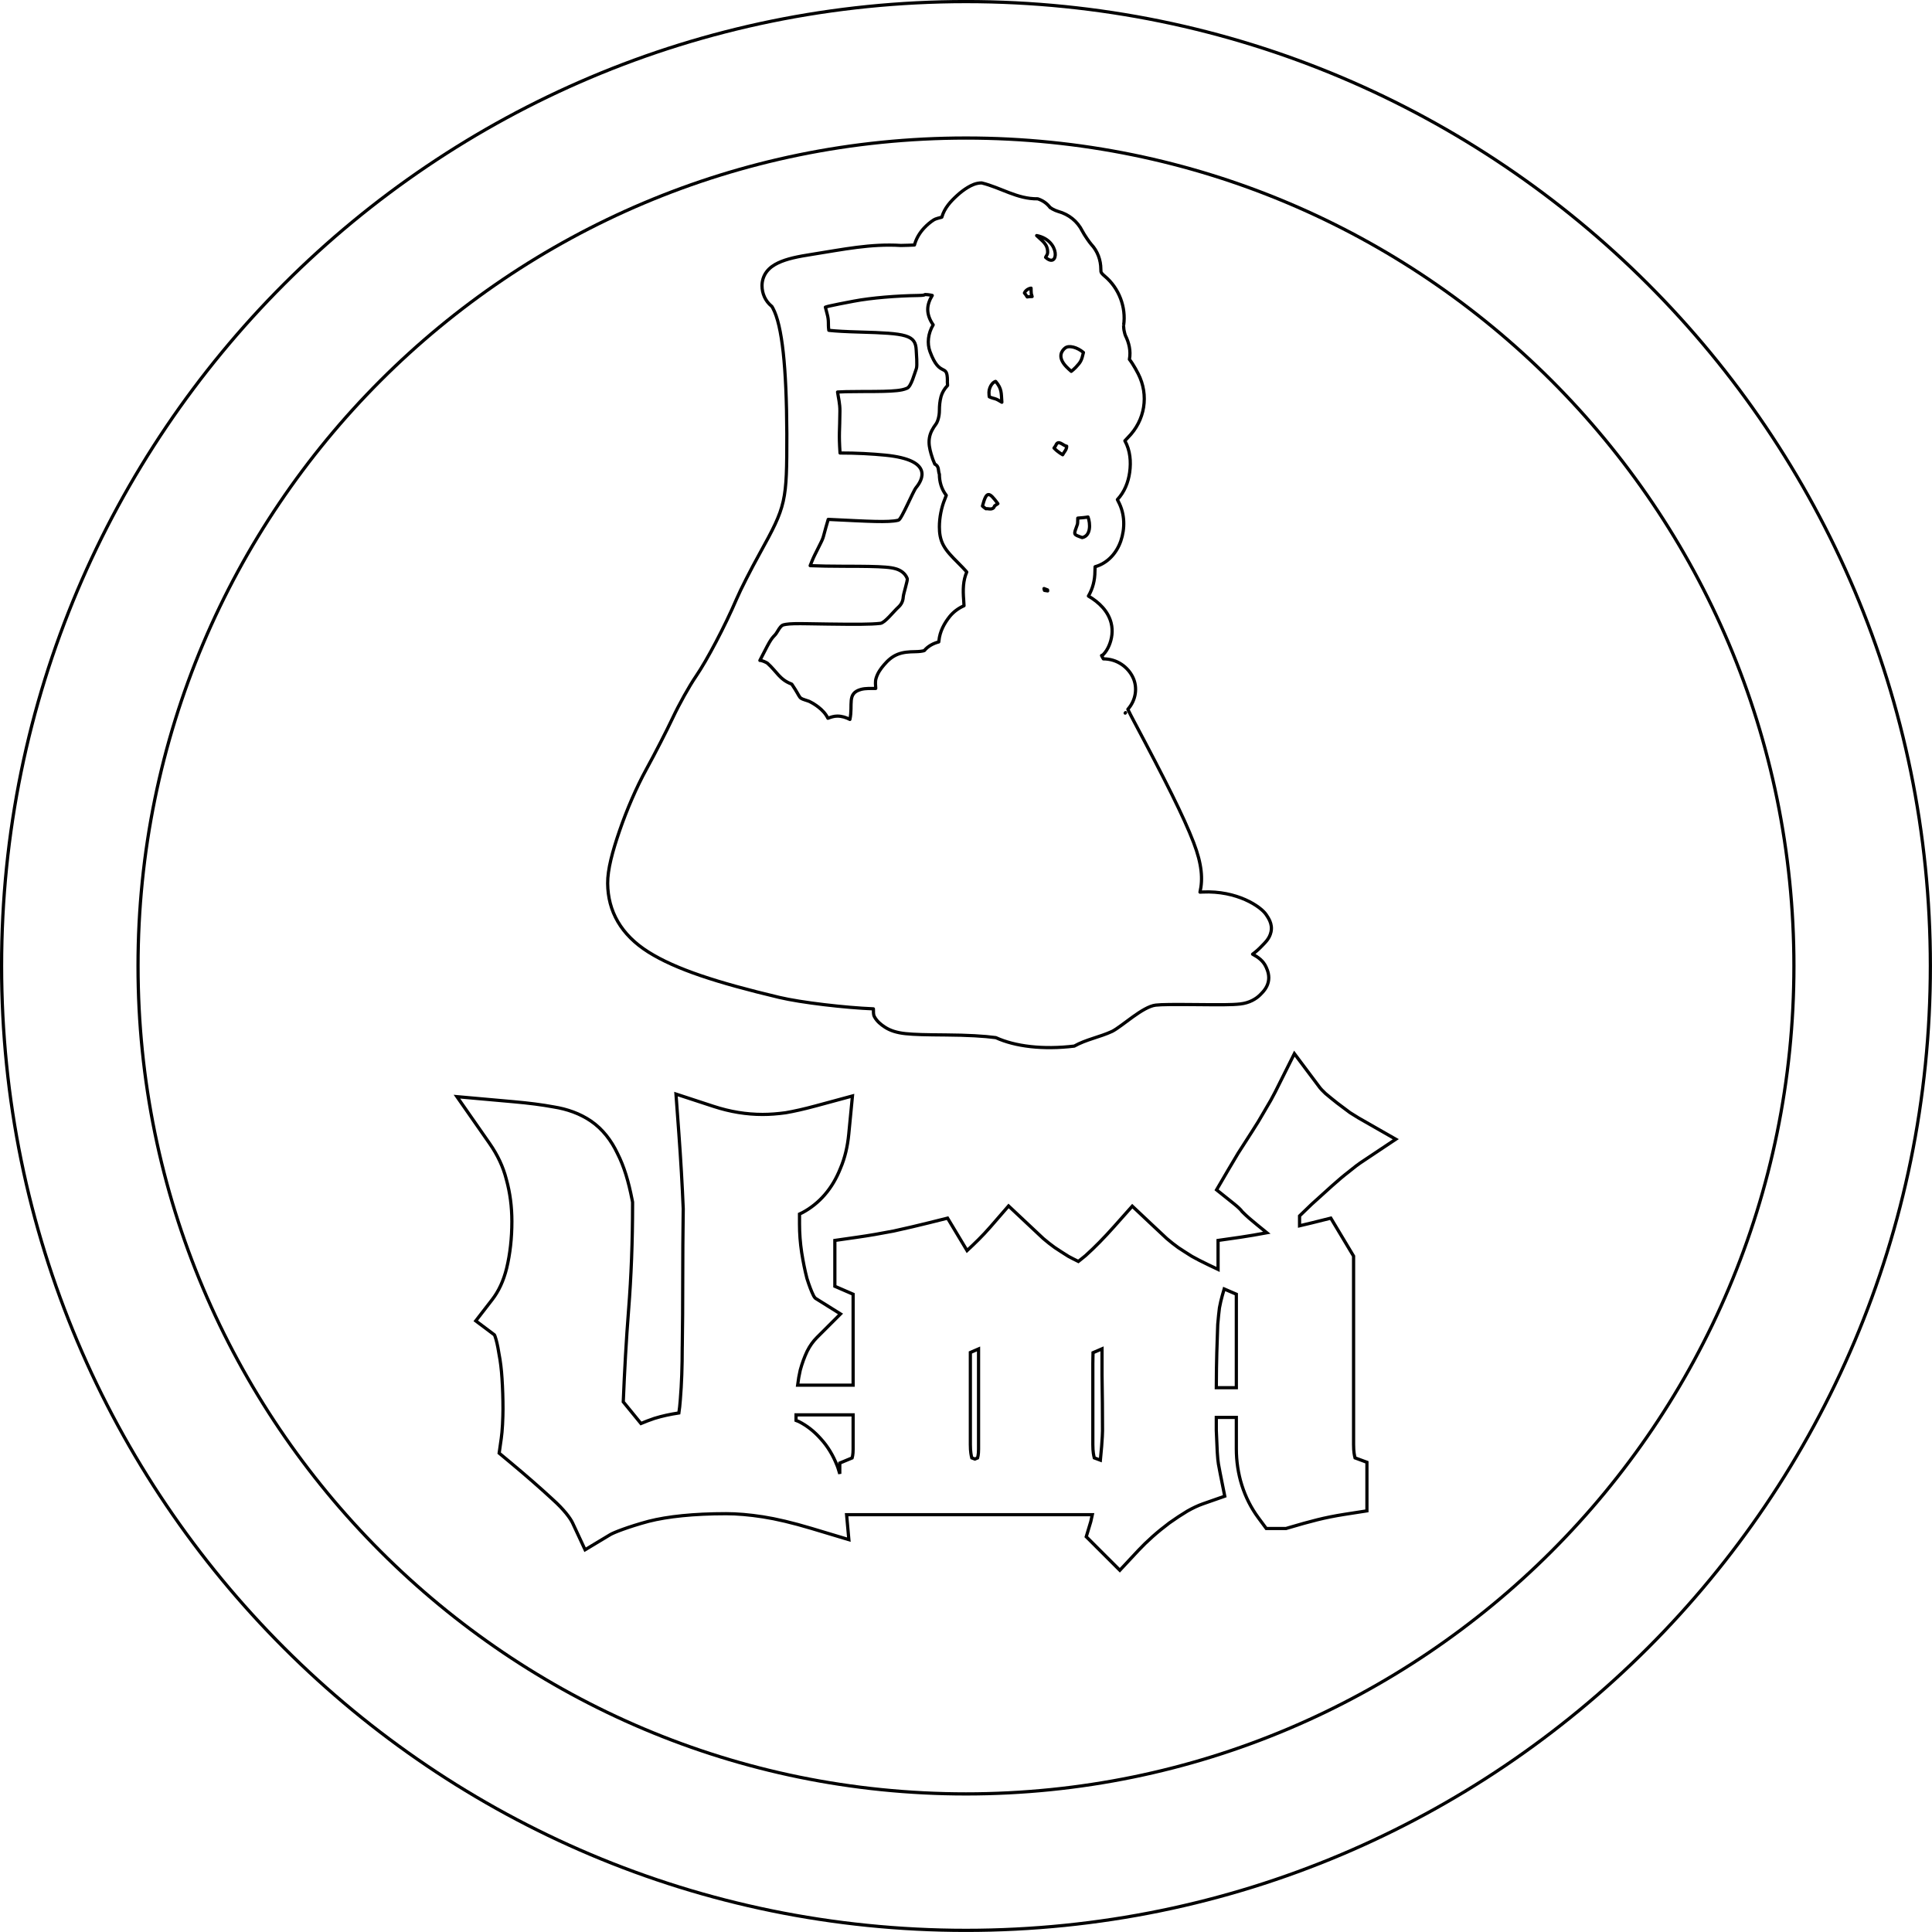
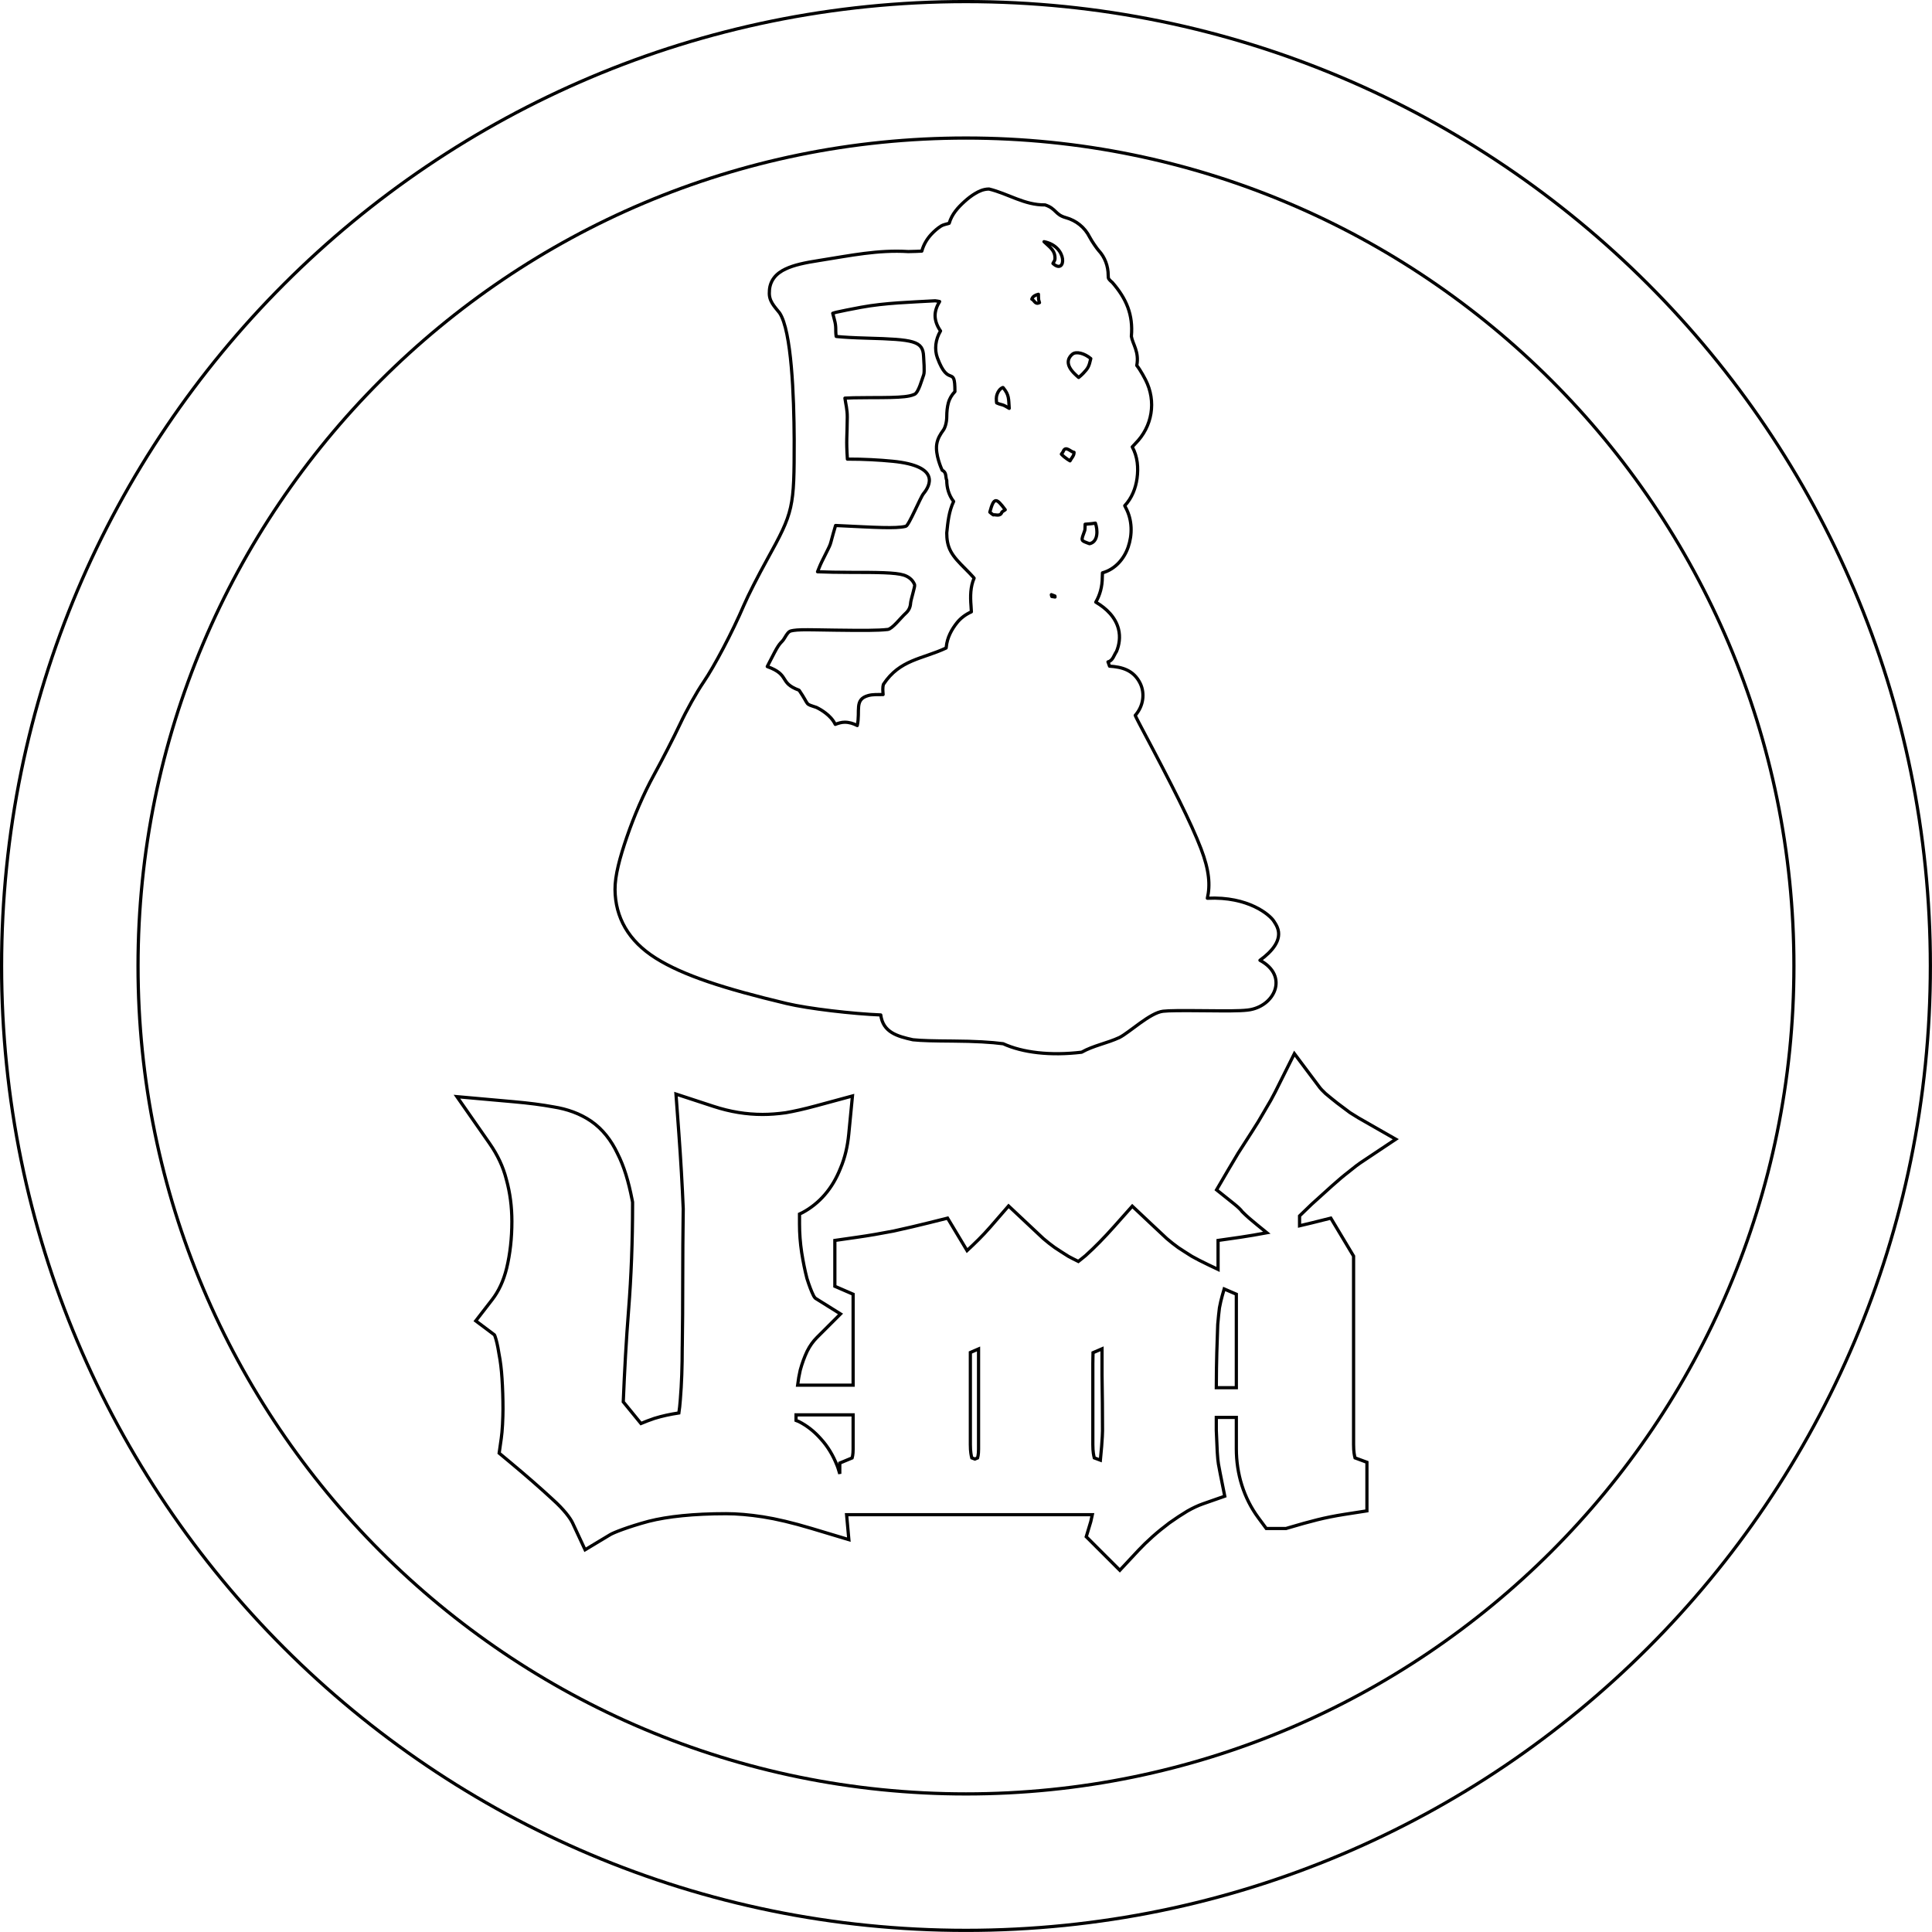
<svg xmlns="http://www.w3.org/2000/svg" version="1.2" viewBox="0 0 113.386 113.386" width="30mm" height="30mm" id="svg1" xml:space="preserve">
  <defs id="defs1">
    <clipPath clipPathUnits="userSpaceOnUse" id="cp1">
      <path d="m 275.5,535.5 c -143.78,0 -260,-116.22 -260,-260 0,-143.78 116.22,-260 260,-260 143.78,0 260,116.22 260,260 0,143.78 -116.22,260 -260,260 z" id="path1" />
    </clipPath>
    <clipPath clipPathUnits="userSpaceOnUse" id="cp1-8">
      <path d="m 275.5,535.5 c -143.78,0 -260,-116.22 -260,-260 0,-143.78 116.22,-260 260,-260 143.78,0 260,116.22 260,260 0,143.78 -116.22,260 -260,260 z" id="path1-8" />
    </clipPath>
    <clipPath clipPathUnits="userSpaceOnUse" id="cp1-88">
      <path d="m 275.5,535.5 c -143.78,0 -260,-116.22 -260,-260 0,-143.78 116.22,-260 260,-260 143.78,0 260,116.22 260,260 0,143.78 -116.22,260 -260,260 z" id="path1-2" />
    </clipPath>
    <clipPath clipPathUnits="userSpaceOnUse" id="cp1-5">
      <path d="m 275.5,535.5 c -143.78,0 -260,-116.22 -260,-260 0,-143.78 116.22,-260 260,-260 143.78,0 260,116.22 260,260 0,143.78 -116.22,260 -260,260 z" id="path1-3" />
    </clipPath>
  </defs>
  <style id="style1">
		tspan { white-space:pre } 
		.s0 { fill: none;stroke: #ff0000;stroke-miterlimit:100 } 
	</style>
  <g id="layer2" style="display:inline" transform="scale(0.1989225)">
    <g id="layer3" transform="scale(5.027084)">
      <path id="path2" style="fill:none;stroke:#000000;stroke-width:0.95" transform="scale(0.1989225)" d="M 569.518,284.993 A 284.525,284.525 0 0 1 284.993,569.518 284.525,284.525 0 0 1 0.468,284.993 284.525,284.525 0 0 1 284.993,0.468 284.525,284.525 0 0 1 569.518,284.993 Z" />
      <path id="path2-9" style="fill:none;stroke:#000000;stroke-width:0.95;stroke-dasharray:none" transform="scale(0.1989225)" d="M 529.262,284.993 A 244.268,244.268 0 0 1 284.993,529.262 244.268,244.268 0 0 1 40.725,284.993 244.268,244.268 0 0 1 284.993,40.725 244.268,244.268 0 0 1 529.262,284.993 Z" />
    </g>
    <path id="path3" style="display:inline;opacity:1;font-size:145.706px;font-family:'New Rocker';-inkscape-font-specification:'New Rocker';letter-spacing:2.765px;baseline-shift:baseline;white-space:pre;overflow:visible;enable-background:accumulate;stop-color:#000000;stop-opacity:1;fill:none;stroke:#000000;stroke-opacity:1;stroke-width:0.95;stroke-dasharray:none" d="M 381.882 310.864 L 376.216 322.195 C 375.472 323.684 374.458 325.499 373.182 327.595 L 373.123 327.703 L 373.055 327.821 C 371.877 329.905 370.605 331.994 369.235 334.095 L 369.216 334.134 L 369.186 334.164 C 367.839 336.281 366.546 338.302 365.298 340.222 L 365.22 340.339 L 365.151 340.467 C 363.975 342.426 363.04 343.997 362.333 345.209 L 358.926 351.042 L 364.198 355.264 C 365.374 356.204 366.061 356.945 366.113 357.011 L 366.417 357.404 L 366.761 357.748 C 367.884 358.871 369.187 359.986 370.855 361.341 L 373.752 363.698 C 371.099 364.18 368.412 364.671 366.084 365.004 L 359.368 365.966 L 359.368 374.518 L 356.432 373.123 C 354.568 372.236 352.979 371.408 351.641 370.659 C 350.264 369.797 348.924 368.944 347.635 368.087 C 346.52 367.288 345.387 366.398 344.237 365.416 C 342.932 364.203 341.499 362.859 339.917 361.371 L 334.056 355.853 L 328.704 361.871 C 325.757 365.187 322.947 368.042 320.29 370.433 C 319.658 371.002 318.811 371.588 318.14 372.161 C 317.125 371.65 316.04 371.125 315.224 370.669 C 313.841 369.802 312.493 368.938 311.198 368.077 C 310.087 367.279 308.957 366.395 307.811 365.416 C 306.505 364.203 305.082 362.859 303.5 361.371 L 297.56 355.794 L 292.229 361.94 C 289.844 364.686 287.569 366.857 285.316 368.96 L 279.563 359.387 L 273.937 360.791 C 270.951 361.538 267.504 362.345 263.627 363.197 C 259.787 363.945 256.245 364.543 253.023 365.004 L 246.307 365.966 L 246.307 379.496 L 251.698 381.833 L 251.698 408.667 L 235.321 408.667 C 235.505 407.14 235.772 405.666 236.096 404.238 C 236.645 402.229 237.321 400.373 238.138 398.652 C 238.948 397.044 239.894 395.728 241.015 394.606 L 247.977 387.655 L 240.573 383.03 C 240.471 382.927 240.255 382.726 240.004 382.225 C 239.407 381.031 238.734 379.291 238.07 377.159 C 237.484 374.875 236.958 372.339 236.518 369.53 C 236.092 366.71 235.88 363.903 235.88 361.096 L 235.88 358.17 C 236.165 358.025 236.464 357.923 236.744 357.767 C 239.216 356.446 241.436 354.66 243.274 352.544 C 245.271 350.259 246.803 347.599 247.947 344.719 C 249.285 341.601 250.062 338.215 250.412 334.605 L 251.501 323.344 L 240.583 326.299 C 237.224 327.207 234.296 327.859 231.815 328.292 C 229.36 328.626 227.08 328.793 224.991 328.793 C 220.212 328.793 215.429 328.022 210.529 326.417 L 199.434 322.784 L 200.288 334.419 C 200.862 342.263 201.287 349.658 201.574 356.619 C 201.479 363.834 201.427 370.921 201.427 377.856 C 201.427 384.814 201.386 391.284 201.29 397.257 L 201.28 397.316 L 201.28 397.385 C 201.28 403.239 201.095 408.376 200.73 412.761 L 200.72 412.839 L 200.72 412.918 C 200.623 414.477 200.451 415.666 200.288 416.865 C 197.795 417.244 195.365 417.751 193.062 418.475 L 193.032 418.485 L 193.003 418.495 C 191.633 418.938 190.374 419.458 189.105 419.977 L 183.881 413.586 C 184.262 404.421 184.749 395.394 185.442 386.634 C 186.237 376.602 186.63 366.2 186.63 355.421 L 186.63 354.655 L 186.483 353.909 C 185.438 348.577 184.129 344.144 182.183 340.33 C 180.372 336.497 177.795 333.101 174.328 330.737 C 171.089 328.529 167.317 327.207 163.331 326.574 C 159.91 325.938 156.013 325.442 151.519 325.042 L 134.808 323.55 L 144.411 337.315 C 146.84 340.796 148.449 344.275 149.369 347.88 L 149.379 347.959 L 149.408 348.037 C 150.474 351.888 151.019 355.97 151.019 360.369 C 151.019 365.352 150.493 369.928 149.487 374.125 C 148.541 377.974 147.098 380.983 145.216 383.423 L 140.366 389.697 L 145.835 393.801 C 145.902 393.9 145.925 393.886 146.021 394.174 L 146.051 394.243 L 146.07 394.302 C 146.418 395.287 146.832 396.955 147.17 399.152 L 147.199 399.329 L 147.229 399.496 C 147.628 401.492 147.936 403.922 148.112 406.752 L 148.112 406.762 L 148.112 406.772 C 148.295 409.599 148.397 412.587 148.397 415.736 C 148.397 416.909 148.352 418.45 148.26 420.301 C 148.172 421.963 148.036 423.351 147.887 424.396 L 147.268 428.716 L 150.626 431.514 C 155.202 435.328 159.333 438.933 163.007 442.324 L 163.046 442.364 L 163.086 442.403 C 166.393 445.371 168.272 447.907 168.947 449.355 L 172.619 457.229 L 180.062 452.752 C 181.025 452.174 185.227 450.487 191.392 448.824 C 196.972 447.412 204.65 446.586 214.211 446.586 C 217.421 446.586 221.059 446.89 225.099 447.518 C 228.986 448.123 233.776 449.242 239.356 450.916 L 250.441 454.244 L 249.773 446.88 L 284.767 446.88 L 290.226 446.88 L 322.254 446.88 C 322.106 447.485 321.964 448.419 321.822 448.893 L 320.477 453.38 L 330.383 463.277 L 335.911 457.357 C 337.077 456.108 338.451 454.767 340.045 453.351 C 341.603 451.965 343.265 450.62 345.013 449.305 C 346.84 448.003 348.602 446.849 350.295 445.83 C 351.955 444.885 353.503 444.166 354.92 443.67 L 361.341 441.421 L 360.006 434.745 C 359.829 433.858 359.655 432.92 359.476 431.936 C 359.351 431.188 359.219 429.977 359.132 428.421 C 359.041 426.787 358.941 424.621 358.847 422.01 L 358.847 418.181 L 364.758 418.181 L 364.758 427.4 C 364.758 434.853 366.947 441.964 371.248 447.784 L 373.595 450.955 L 379.417 450.955 L 380.517 450.631 C 383.324 449.789 386.025 449.04 388.617 448.392 C 391.082 447.776 393.766 447.235 396.668 446.782 L 403.286 445.751 L 403.286 431.416 L 399.781 430.12 C 399.614 429.483 399.349 428.377 399.349 426.232 L 399.349 370.59 L 392.633 359.387 L 387.007 360.791 C 385.918 361.064 384.694 361.351 383.413 361.646 L 383.413 358.73 C 384.564 357.603 385.754 356.459 386.977 355.293 C 389.071 353.39 391.073 351.586 392.977 349.873 C 394.796 348.236 396.443 346.853 397.886 345.749 L 397.994 345.671 L 398.102 345.573 C 399.654 344.295 400.834 343.424 401.263 343.138 L 411.799 336.108 L 400.802 329.824 C 400.398 329.593 399.452 329.007 398.288 328.263 C 397.116 327.365 395.881 326.44 394.567 325.474 C 393.35 324.517 392.178 323.567 391.052 322.617 C 390.18 321.806 389.589 321.141 389.481 320.997 L 381.882 310.864 z M 361.174 380.281 L 364.758 381.833 L 364.758 409.413 L 358.847 409.413 C 358.86 405.336 358.914 401.882 358.995 399.064 C 359.089 395.767 359.177 393.021 359.27 390.767 C 359.444 388.69 359.623 387.042 359.78 385.829 C 360.023 384.562 360.286 383.381 360.585 382.333 L 361.174 380.281 z M 325.131 397.945 L 325.131 405.613 L 325.131 405.682 C 325.227 411.173 325.278 416.656 325.278 422.147 C 325.278 422.742 325.2 424.434 325.013 426.772 C 324.916 427.98 324.762 429.447 324.64 430.788 L 322.853 430.12 C 322.686 429.483 322.421 428.377 322.421 426.232 L 322.421 412.967 L 322.421 402.334 C 322.421 400.958 322.464 400.229 322.48 399.084 L 325.131 397.945 z M 288.704 397.984 L 288.704 427.538 C 288.704 429.296 288.437 429.998 288.399 430.14 L 287.624 430.464 L 286.711 430.12 C 286.544 429.483 286.288 428.377 286.288 426.232 L 286.288 399.025 L 288.704 397.984 z M 234.859 417.434 L 251.698 417.434 L 251.698 427.538 C 251.698 429.296 251.431 429.998 251.393 430.14 L 247.761 431.652 L 247.761 434.823 C 247.488 433.969 247.276 433.086 246.926 432.27 C 245.782 429.391 244.224 426.739 242.154 424.494 C 240.322 422.408 238.133 420.628 235.635 419.379 C 235.388 419.255 235.109 419.21 234.859 419.094 L 234.859 417.925 C 234.859 417.762 234.858 417.598 234.859 417.434 z " />
-     <path d="m 289.621,53.969 c -1.688,0 -3.037,0.693 -4.08,1.31 -1.119,0.663 -2.177,1.489 -3.168,2.392 -1.867,1.7 -3.739,3.701 -4.501,6.395 -0.853,0.263 -1.822,0.442 -2.406,0.817 -1.022,0.656 -1.947,1.461 -2.778,2.338 -1.208,1.275 -2.342,3 -2.895,5.058 -0.067,0.006 -0.029,0.005 -0.099,0.009 -0.903,0.054 -2.202,0.098 -3.905,0.13 -8.932,-0.55 -17.023,1.171 -26.012,2.586 -4.506,0.694 -7.688,1.366 -10.21,2.563 -1.266,0.601 -2.47,1.402 -3.375,2.59 -0.948,1.244 -1.373,2.716 -1.373,4.142 0,2.275 0.969,4.526 2.805,6.023 v -0.004 h 0.004 0.004 l 0.004,0.004 c 0.017,0.01 0.049,0.032 0.067,0.058 0.009,0.012 0.021,0.029 0.032,0.045 0.066,0.098 0.166,0.262 0.278,0.471 2.769,5.135 4.037,17.472 4.125,37.039 0.01,20.22 -0.171,21.193 -8.02,35.397 -2.614,4.73 -5.573,10.513 -6.817,13.419 -3.434,8.019 -8.726,18.029 -11.911,22.696 -2.096,3.071 -5.052,8.383 -6.947,12.418 -1.719,3.66 -5.243,10.53 -7.697,14.994 -3.027,5.507 -5.847,12.113 -7.948,18.217 -2.097,6.09 -3.56,11.472 -3.519,15.578 0.083,8.162 3.91,15.131 12.041,20.241 8.091,5.084 20.249,9.002 38.561,13.365 6.466,1.541 19.555,3.05 27.798,3.379 0.074,0.798 -0.116,1.564 0.319,2.352 0.772,1.399 1.928,2.296 3.061,3.038 1.545,1.012 3.472,1.651 6.104,1.93 2.593,0.275 6.115,0.346 11.934,0.386 6.274,0.043 11.245,0.322 14.703,0.79 5.688,2.603 13.882,3.608 23.149,2.495 3.486,-1.965 7.467,-2.626 11.171,-4.344 2.956,-1.502 9.018,-7.304 12.845,-7.742 1.752,-0.201 5.336,-0.216 12.109,-0.153 6.736,0.062 10.272,0.097 12.827,-0.188 2.718,-0.304 4.669,-1.483 5.888,-2.702 0.902,-0.902 1.957,-2.017 2.374,-3.698 0.444,-1.787 -0.111,-3.367 -0.624,-4.492 h -0.004 c -0.857,-1.881 -2.383,-2.944 -3.981,-3.797 0.855,-0.62 1.728,-1.377 2.554,-2.239 1.128,-1.177 2.416,-2.289 2.868,-4.29 0.284,-1.257 0.057,-2.343 -0.328,-3.245 -0.324,-0.761 -0.711,-1.326 -1.05,-1.845 -1.617,-2.468 -8.649,-7.192 -18.826,-6.722 l -0.736,0.036 c 0.889,-3.838 0.573,-8.236 -1.876,-14.622 -2.922,-7.617 -8.38,-18.432 -17.606,-35.783 -0.747,-1.406 -1.294,-2.474 -1.647,-3.218 -0.12,-0.252 -0.074,-0.143 -0.148,-0.332 2.408,-2.717 2.888,-6.419 1.512,-9.348 -1.468,-3.126 -4.731,-5.52 -8.72,-5.52 -0.018,0 -0.018,-7e-5 -0.018,0 -0.014,-0.036 -0.189,-0.253 -0.516,-0.938 -0.011,-0.024 -0.011,-0.03 -0.023,-0.054 0.134,-0.11 0.308,-0.079 0.435,-0.206 0.838,-0.843 1.396,-1.817 1.8,-2.783 0.808,-1.931 1.183,-4.251 0.592,-6.606 -0.877,-3.494 -3.575,-6.119 -6.701,-7.944 1.236,-2.141 1.921,-4.585 1.921,-7.374 0,-0.589 0.028,-0.904 0.049,-1.275 3.799,-1.063 6.404,-4.17 7.585,-7.603 1.248,-3.628 1.271,-7.925 -0.741,-11.66 -0.136,-0.252 -0.173,-0.357 -0.269,-0.552 2.108,-2.241 3.225,-5.155 3.626,-8.065 0.425,-3.084 0.174,-6.413 -1.414,-9.277 0.259,-0.288 0.472,-0.54 0.893,-0.96 5.053,-5.053 6.268,-12.479 3.034,-18.818 -0.553,-1.084 -1.143,-2.109 -1.692,-2.967 -0.277,-0.433 -0.546,-0.824 -0.826,-1.185 -0.006,-0.011 -0.065,-0.07 -0.076,-0.085 0.478,-2.499 -0.143,-4.968 -1.189,-7.064 -0.042,-0.085 -0.289,-0.842 -0.404,-1.535 -0.115,-0.693 -0.109,-1.486 -0.112,-1.468 0.781,-5.323 -1.381,-10.961 -5.502,-14.429 -0.754,-0.634 -1.013,-0.979 -1.091,-1.126 -0.077,-0.148 -0.13,-0.283 -0.13,-0.987 0,-2.683 -0.959,-5.344 -2.827,-7.333 -0.443,-0.472 -2.079,-2.815 -2.648,-3.949 -1.437,-2.862 -3.949,-4.884 -7.06,-5.745 -0.503,-0.139 -1.245,-0.454 -1.777,-0.758 -0.228,-0.13 -0.459,-0.29 -0.615,-0.413 -0.083,-0.066 -0.185,-0.189 -0.206,-0.215 0.014,0.019 0.072,0.09 0.193,0.256 -0.917,-1.254 -2.222,-2.138 -3.68,-2.612 -6.053,0.097 -10.888,-3.313 -16.539,-4.686 z m 16.229,15.533 c 7.178,1.401 6.499,9.993 2.63,6.418 0.187,-0.439 0.563,-0.784 0.597,-1.315 h 0.004 c 0.12,-2.614 -1.655,-3.537 -3.231,-5.098 z m -1.652,15.515 c 5e-5,0.005 -3e-5,0.003 0,0.009 0.002,0.589 0.018,1.108 0.068,1.62 0.01,0.093 0.191,0.562 0.242,0.844 -0.274,0.01 -0.469,0.004 -0.781,0.018 -0.247,0.011 -0.431,0.075 -0.669,0.094 -0.276,-0.492 -0.573,-0.859 -0.817,-1.153 0.014,-0.028 0.033,-0.069 0.054,-0.121 0.112,-0.282 0.557,-0.846 1.234,-1.131 0.389,-0.164 0.433,-0.126 0.669,-0.18 z m -33.345,2.159 c 3.079,-0.041 1.117,-0.425 2.881,-0.233 0.679,0.074 1.046,0.161 1.31,0.22 -0.802,1.297 -1.33,2.703 -1.337,4.111 -0.006,1.549 0.603,3.147 1.607,4.564 -1.514,2.521 -1.838,5.452 -0.933,7.908 2.935,7.965 5.135,3.125 5.135,8.559 v 0.004 c -0.054,0.314 0.046,0.921 0.045,1.414 -0.987,1.023 -1.642,2.228 -1.925,3.281 -0.343,1.274 -0.485,2.643 -0.485,4.098 0,1.835 -0.552,3.373 -1.005,3.99 -0.856,1.163 -1.701,2.487 -1.957,4.192 -0.249,1.661 0.097,3.133 0.516,4.641 0.301,1.085 0.678,2.115 1.095,3.016 1.377,0.62 0.912,2.009 1.348,2.969 0,2.109 0.568,4.363 2.033,6.229 -0.101,0.292 -0.21,0.606 -0.422,1.113 -1.016,2.432 -1.611,5.519 -1.611,8.168 0,1.811 0.225,3.716 1.234,5.534 0.965,1.738 2.322,3.138 4.308,5.125 0.989,0.989 1.725,1.763 2.222,2.32 0.224,0.252 0.189,0.214 0.31,0.373 -1.089,2.482 -1.154,5.263 -0.907,8.249 0.06,0.73 0.082,1.215 0.099,1.687 -1.728,0.762 -3.198,1.903 -4.232,3.195 -1.573,1.967 -2.917,4.396 -3.173,7.176 -0.014,0.148 -0.029,0.183 -0.045,0.301 -1.615,0.437 -3.139,1.226 -4.255,2.545 -0.048,0.025 -0.111,0.05 -0.188,0.072 -0.419,0.116 -1.243,0.251 -2.486,0.269 -1.917,0.028 -3.564,0.132 -5.206,0.785 -1.696,0.675 -2.934,1.846 -3.994,3.079 -0.995,1.157 -1.886,2.395 -2.356,3.954 -0.313,1.036 -0.162,2.026 -0.108,3.025 -1.484,0.033 -2.989,-0.085 -4.371,0.296 -4.224,1.166 -2.296,4.456 -3.253,8.85 -1.15,-0.598 -2.39,-0.983 -3.698,-0.983 -0.973,0 -1.895,0.297 -2.792,0.637 -0.682,-1.411 -1.712,-2.436 -2.769,-3.267 -0.892,-0.702 -1.849,-1.282 -2.792,-1.741 -3.649,-1.227 -1.865,-0.319 -5.105,-5.066 -3.577,-1.313 -4.346,-3.64 -7.19,-6.184 -0.498,-0.291 -1.19,-0.644 -2.051,-0.817 -0.053,-0.011 -0.104,0.027 -0.157,0.018 1.217,-2.307 0.529,-1.099 2.15,-4.165 1.797,-3.4 2.047,-2.713 2.926,-4.214 0.884,-1.51 1.251,-1.828 1.638,-2.033 0.246,-0.13 1.32,-0.387 3.478,-0.431 2.158,-0.044 5.323,0.046 9.797,0.103 8.124,0.104 12.63,0.132 15.564,-0.206 1.343,-0.155 3.909,-3.524 5.251,-4.731 0.953,-0.857 1.409,-1.811 1.49,-3.065 0.062,-0.973 1.36,-4.949 1.189,-5.395 -0.658,-1.714 -2.127,-2.5 -3.227,-2.85 -0.986,-0.314 -1.998,-0.441 -3.245,-0.543 -2.52,-0.206 -6.233,-0.256 -12.189,-0.256 -3.866,0 -7.362,-0.071 -9.99,-0.18 0.408,-0.979 0.717,-1.863 1.27,-2.985 3.497,-7.083 1.772,-3.018 4.056,-10.665 l 8.065,0.386 c 4.53,0.216 7.544,0.301 9.743,0.202 1.094,-0.049 2.024,-0.136 2.926,-0.359 0.88,-0.218 4.299,-8.537 5.193,-9.614 1.897,-2.286 5.209,-8.14 -9.052,-9.564 -3.918,-0.391 -8.756,-0.651 -13.141,-0.633 h -0.247 c -0.393,-5.986 -0.08,-6.143 -0.036,-12.377 0.016,-2.264 -0.458,-3.885 -0.696,-5.619 1.354,-0.067 2.88,-0.148 7.401,-0.148 4.95,0 7.951,-0.043 10.107,-0.278 1.056,-0.115 2.035,-0.27 3.016,-0.7 1.218,-0.535 2.183,-4.364 2.72,-5.763 0.329,-0.857 0.002,-4.586 -0.036,-5.462 -0.195,-4.508 -2.836,-4.965 -16.677,-5.345 -4.055,-0.111 -7.053,-0.283 -8.882,-0.48 -0.12,-0.013 -0.118,-0.022 -0.229,-0.036 -0.282,-2.019 0.117,-2.663 -0.525,-4.941 -0.287,-1.017 -0.36,-1.357 -0.489,-1.88 0.335,-0.104 0.61,-0.202 1.104,-0.319 1.593,-0.376 3.999,-0.824 7.257,-1.45 5.162,-0.991 12.823,-1.597 18.98,-1.678 z m 48.793,16.819 c -0.555,2.417 -0.798,2.811 -2.253,4.367 -0.46,0.492 -0.909,0.851 -1.333,1.198 -0.474,-0.416 -0.969,-0.843 -1.494,-1.4 -2.759,-2.926 -1.228,-4.765 -0.321,-5.486 1.122,-0.892 3.56,-0.235 5.401,1.321 z m -25.936,8.532 c 0.027,0.013 0.053,0.026 0.081,0.045 1.823,2.201 1.583,3.318 1.79,6.104 -0.706,-0.388 -1.391,-0.892 -2.109,-1.064 -0.925,-0.221 -1.411,-0.455 -1.602,-0.548 -0.034,-0.174 -0.094,-0.567 -0.094,-1.319 0,-0.848 0.395,-1.856 0.911,-2.473 0.381,-0.455 0.785,-0.664 1.023,-0.745 z m 20.89,19.083 c 0.033,0.012 0.071,0.02 0.103,0.031 0.051,1.012 -0.825,1.765 -1.18,2.527 -0.47,-0.263 -1.126,-0.708 -1.705,-1.18 -0.352,-0.287 -0.573,-0.534 -0.848,-0.808 0.185,-0.289 0.426,-0.52 0.552,-0.835 0.703,-1.752 2.198,0.189 3.079,0.265 z m -20.194,16.984 c -0.31,0.241 -0.653,0.391 -0.978,0.664 -0.454,1.474 -1.961,0.655 -2.54,0.848 -0.359,-0.229 -0.748,-0.542 -1.032,-0.812 1.219,-4.541 1.921,-4.243 4.551,-0.7 z m 26.592,3.936 c 0.706,1.921 0.899,5.547 -1.727,6.077 -2.695,-1.009 -2.554,-0.693 -1.396,-3.936 0.124,-0.546 0.044,-1.214 0.103,-1.813 1.028,-0.085 2.033,-0.147 3.02,-0.328 z m -12.984,21.111 1.055,0.404 c 0.03,0.104 0.039,0.204 0.032,0.287 -0.297,-0.046 -0.624,-0.097 -0.956,-0.148 -0.123,-0.29 -0.13,-0.539 -0.13,-0.539 z m -35.195,18.203 v 0.004 c -0.01,0.011 -0.035,0.034 -0.076,0.058 0.041,-0.04 0.066,-0.058 0.076,-0.063 z m 59.246,18.401 c -0.002,0.004 -0.01,0.021 -0.01,0.023 -0.018,0.024 -0.062,0.079 -0.094,0.121 0.03,-0.041 0.07,-0.097 0.103,-0.144 z" style="baseline-shift:baseline;display:inline;overflow:visible;fill:none;stroke:#000000;stroke-width:0.95;stroke-linejoin:round;stroke-dasharray:none;stroke-opacity:1;enable-background:accumulate;stop-color:#000000" id="path1-1" />
+     <path d="m 291.793,55.773 c -1.688,0 -3.037,0.693 -4.08,1.31 -1.119,0.663 -2.177,1.489 -3.168,2.392 -1.867,1.7 -3.739,3.701 -4.501,6.395 -0.853,0.263 -1.822,0.442 -2.406,0.817 -1.022,0.656 -1.947,1.461 -2.778,2.338 -1.208,1.275 -2.342,3 -2.895,5.058 -0.067,0.006 -0.029,0.005 -0.099,0.008 -0.903,0.054 -2.202,0.098 -3.905,0.13 -8.932,-0.55 -17.023,1.171 -26.012,2.586 -4.506,0.694 -7.688,1.366 -10.21,2.563 -1.266,0.601 -2.47,1.402 -3.375,2.59 -0.948,1.244 -1.373,2.716 -1.373,4.142 -0.216,2.719 1.538,4.35 3.014,6.224 3.525,5.286 4.247,24.499 4.305,37.412 0.01,20.22 -0.171,21.193 -8.02,35.397 -2.614,4.73 -5.573,10.513 -6.817,13.419 -3.434,8.019 -8.726,18.029 -11.911,22.696 -2.096,3.071 -5.052,8.383 -6.947,12.418 -1.719,3.66 -5.243,10.53 -7.697,14.994 -3.027,5.507 -5.847,12.113 -7.948,18.217 -2.097,6.09 -3.56,11.472 -3.519,15.578 0.083,8.162 3.91,15.131 12.041,20.241 8.091,5.084 20.249,9.002 38.561,13.365 6.466,1.541 19.555,3.05 27.798,3.379 0.663,5.129 4.866,6.3 9.483,7.32 2.593,0.275 6.115,0.346 11.934,0.386 6.274,0.043 11.245,0.322 14.703,0.79 5.688,2.603 13.882,3.608 23.149,2.495 3.486,-1.965 7.467,-2.626 11.171,-4.344 2.956,-1.502 9.018,-7.304 12.845,-7.742 1.752,-0.201 5.336,-0.216 12.109,-0.153 6.736,0.062 10.272,0.097 12.827,-0.188 7.954,-0.889 12.313,-10.064 3.654,-14.689 3.497,-2.537 6.684,-6.043 5.094,-9.775 -0.324,-0.761 -0.711,-1.326 -1.05,-1.845 -1.13,-1.724 -7.385,-7.279 -19.562,-6.687 0.889,-3.838 0.573,-8.236 -1.876,-14.622 -2.922,-7.617 -8.38,-18.432 -17.606,-35.783 -0.154,-0.289 -1.556,-2.935 -1.795,-3.55 2.408,-2.717 2.888,-6.419 1.512,-9.348 -1.985,-4.12 -5.584,-4.934 -9.092,-5.167 -0.798,-2.088 0.065,-0.165 -0.46,-1.267 1.454,-0.344 1.756,-2.007 2.51,-3.068 0.808,-1.931 1.183,-4.251 0.592,-6.606 -0.877,-3.494 -3.575,-6.119 -6.701,-7.944 1.236,-2.141 1.921,-4.585 1.921,-7.374 0,-0.589 0.028,-0.904 0.049,-1.275 3.799,-1.063 6.404,-4.17 7.585,-7.603 1.248,-3.628 1.271,-7.925 -0.741,-11.66 -0.136,-0.252 -0.173,-0.357 -0.269,-0.552 2.108,-2.241 3.225,-5.155 3.626,-8.065 0.425,-3.084 0.174,-6.413 -1.414,-9.277 0.259,-0.288 0.472,-0.54 0.893,-0.96 5.053,-5.053 6.268,-12.479 3.034,-18.818 -0.553,-1.084 -1.143,-2.109 -1.692,-2.967 -0.277,-0.433 -0.546,-0.824 -0.826,-1.185 -0.006,-0.011 -0.065,-0.07 -0.076,-0.085 0.77,-4.029 -1.211,-6.297 -1.593,-8.599 0.56,-6.403 -1.478,-11.122 -5.614,-15.896 -0.754,-0.634 -1.013,-0.979 -1.091,-1.126 -0.077,-0.148 -0.13,-0.283 -0.13,-0.987 0,-2.683 -0.959,-5.344 -2.827,-7.333 -0.443,-0.472 -2.079,-2.815 -2.648,-3.949 -1.437,-2.862 -3.949,-4.884 -7.06,-5.745 -3.167,-0.876 -2.795,-2.673 -6.086,-3.743 -6.053,0.097 -10.888,-3.313 -16.539,-4.686 z m 16.229,15.533 c 7.178,1.401 6.499,9.993 2.63,6.418 0.187,-0.439 0.563,-0.784 0.597,-1.315 h 0.004 c 0.12,-2.614 -1.655,-3.537 -3.231,-5.098 z m -1.652,15.515 c 5e-5,0.005 -3e-5,0.003 0,0.009 0.002,0.589 0.018,1.108 0.068,1.62 0.01,0.093 0.191,0.562 0.242,0.844 -1.291,0.66 -1.463,-0.672 -2.266,-1.041 0.014,-0.029 0.033,-0.069 0.054,-0.121 0.257,-0.643 0.891,-1.079 1.903,-1.31 z m -30.464,1.925 c 0.679,0.074 1.046,0.161 1.31,0.22 -0.802,1.297 -1.33,2.703 -1.337,4.111 -0.006,1.549 0.603,3.147 1.607,4.564 -1.514,2.521 -1.838,5.452 -0.933,7.908 3.347,9.084 5.198,1.856 5.18,9.977 -0.987,1.023 -1.642,2.228 -1.925,3.281 -0.343,1.274 -0.485,2.643 -0.485,4.098 0,1.835 -0.552,3.373 -1.005,3.99 -0.856,1.163 -1.701,2.487 -1.957,4.192 -0.456,3.04 1.34,7.07 1.611,7.656 1.377,0.62 0.912,2.009 1.348,2.969 0,2.109 0.568,4.363 2.033,6.229 -1.402,2.944 -1.708,6.095 -2.033,9.281 0,1.811 0.225,3.716 1.234,5.534 0.965,1.738 2.322,3.138 4.308,5.125 0.989,0.989 1.725,1.763 2.222,2.32 0.224,0.252 0.189,0.214 0.31,0.373 -1.089,2.482 -1.154,5.263 -0.907,8.249 0.06,0.73 0.082,1.215 0.099,1.687 -1.728,0.762 -3.198,1.903 -4.232,3.195 -1.573,1.967 -2.917,4.396 -3.173,7.176 -0.014,0.148 -0.029,0.183 -0.045,0.301 -7.109,3.311 -13.66,3.386 -18.486,10.704 -0.313,1.036 -0.162,2.026 -0.108,3.025 -1.484,0.033 -2.989,-0.085 -4.371,0.296 -4.224,1.166 -2.296,4.456 -3.253,8.85 -1.15,-0.598 -2.39,-0.983 -3.698,-0.983 -0.973,0 -1.895,0.297 -2.792,0.637 -0.682,-1.411 -1.712,-2.436 -2.769,-3.267 -0.892,-0.702 -1.849,-1.282 -2.792,-1.741 -3.649,-1.227 -1.865,-0.319 -5.105,-5.066 -6.13,-2.251 -2.502,-4.488 -9.398,-6.983 1.217,-2.307 0.529,-1.099 2.15,-4.165 1.797,-3.4 2.047,-2.713 2.926,-4.214 0.884,-1.51 1.251,-1.828 1.638,-2.033 0.246,-0.13 1.32,-0.387 3.478,-0.431 2.158,-0.044 5.323,0.046 9.797,0.103 8.124,0.104 12.63,0.132 15.564,-0.206 1.343,-0.155 3.909,-3.524 5.251,-4.731 0.953,-0.857 1.409,-1.811 1.49,-3.065 0.062,-0.973 1.36,-4.949 1.189,-5.395 -0.658,-1.714 -2.127,-2.5 -3.227,-2.85 -2.426,-0.771 -7.874,-0.799 -15.434,-0.799 -3.866,0 -7.362,-0.071 -9.99,-0.18 0.408,-0.979 0.717,-1.863 1.27,-2.985 3.497,-7.083 1.772,-3.018 4.056,-10.665 l 8.065,0.386 c 4.53,0.216 7.544,0.301 9.743,0.202 1.094,-0.049 2.024,-0.136 2.926,-0.359 0.88,-0.218 4.299,-8.537 5.193,-9.614 1.897,-2.286 5.209,-8.14 -9.052,-9.564 -3.918,-0.391 -8.756,-0.651 -13.141,-0.633 h -0.247 c -0.393,-5.986 -0.08,-6.143 -0.036,-12.377 0.016,-2.264 -0.458,-3.885 -0.696,-5.619 1.354,-0.067 2.88,-0.148 7.401,-0.148 4.95,0 7.951,-0.043 10.107,-0.278 1.056,-0.115 2.035,-0.27 3.016,-0.7 1.218,-0.535 2.183,-4.364 2.72,-5.763 0.329,-0.857 0.002,-4.586 -0.036,-5.462 -0.195,-4.508 -2.836,-4.965 -16.677,-5.345 -4.055,-0.111 -7.053,-0.283 -8.882,-0.48 -0.12,-0.013 -0.118,-0.022 -0.229,-0.036 -0.282,-2.019 0.117,-2.663 -0.525,-4.941 -0.287,-1.017 -0.36,-1.357 -0.489,-1.88 0.335,-0.104 0.61,-0.202 1.104,-0.319 1.593,-0.376 3.999,-0.824 7.257,-1.45 7.183,-1.32 14.659,-1.498 21.861,-1.913 z m 45.912,17.052 c -0.555,2.417 -0.798,2.811 -2.253,4.367 -0.46,0.492 -0.909,0.851 -1.333,1.198 -0.474,-0.416 -0.969,-0.843 -1.494,-1.4 -2.759,-2.926 -1.228,-4.765 -0.321,-5.486 1.122,-0.892 3.56,-0.235 5.401,1.321 z m -25.936,8.532 c 0.027,0.013 0.053,0.026 0.081,0.045 1.823,2.201 1.583,3.318 1.79,6.104 -0.706,-0.388 -1.391,-0.892 -2.109,-1.064 -0.925,-0.221 -1.411,-0.455 -1.602,-0.548 -0.034,-0.174 -0.094,-0.567 -0.094,-1.319 0,-0.848 0.395,-1.856 0.911,-2.473 0.381,-0.455 0.785,-0.664 1.023,-0.745 z m 20.89,19.083 c 0.033,0.012 0.071,0.02 0.103,0.031 0.051,1.012 -0.825,1.765 -1.18,2.527 -0.47,-0.263 -1.126,-0.708 -1.705,-1.18 -0.352,-0.287 -0.573,-0.534 -0.848,-0.808 0.185,-0.289 0.426,-0.52 0.552,-0.835 0.703,-1.752 2.198,0.189 3.079,0.265 z m -20.194,16.984 c -0.31,0.241 -0.653,0.391 -0.978,0.664 -0.454,1.474 -1.961,0.655 -2.54,0.848 -0.359,-0.229 -0.748,-0.542 -1.032,-0.812 1.219,-4.541 1.921,-4.243 4.551,-0.7 z m 26.592,3.936 c 0.706,1.921 0.899,5.547 -1.727,6.077 -2.695,-1.009 -2.554,-0.693 -1.396,-3.936 0.124,-0.546 0.044,-1.214 0.103,-1.813 1.028,-0.085 2.033,-0.147 3.02,-0.328 z m -12.984,21.111 1.055,0.404 c 0.03,0.104 0.039,0.204 0.032,0.287 -0.297,-0.046 -0.624,-0.097 -0.956,-0.148 -0.123,-0.29 -0.13,-0.539 -0.13,-0.539 z" style="baseline-shift:baseline;display:inline;overflow:visible;fill:none;stroke:#000000;stroke-width:0.95;stroke-linejoin:round;stroke-dasharray:none;stroke-opacity:1;enable-background:accumulate;stop-color:#000000" id="path1-1-3" />
  </g>
  <style id="style1-2">
		tspan { white-space:pre } 
		.s0 { fill: none;stroke: #ff0000;stroke-miterlimit:100 } 
	</style>
  <style id="style1-4">
		tspan { white-space:pre } 
		.s0 { fill: none;stroke: #ff0000;stroke-miterlimit:100 } 
	</style>
  <style id="style1-5">
		tspan { white-space:pre } 
		.s0 { fill: none;stroke: #ff0000;stroke-miterlimit:100 } 
	</style>
</svg>
